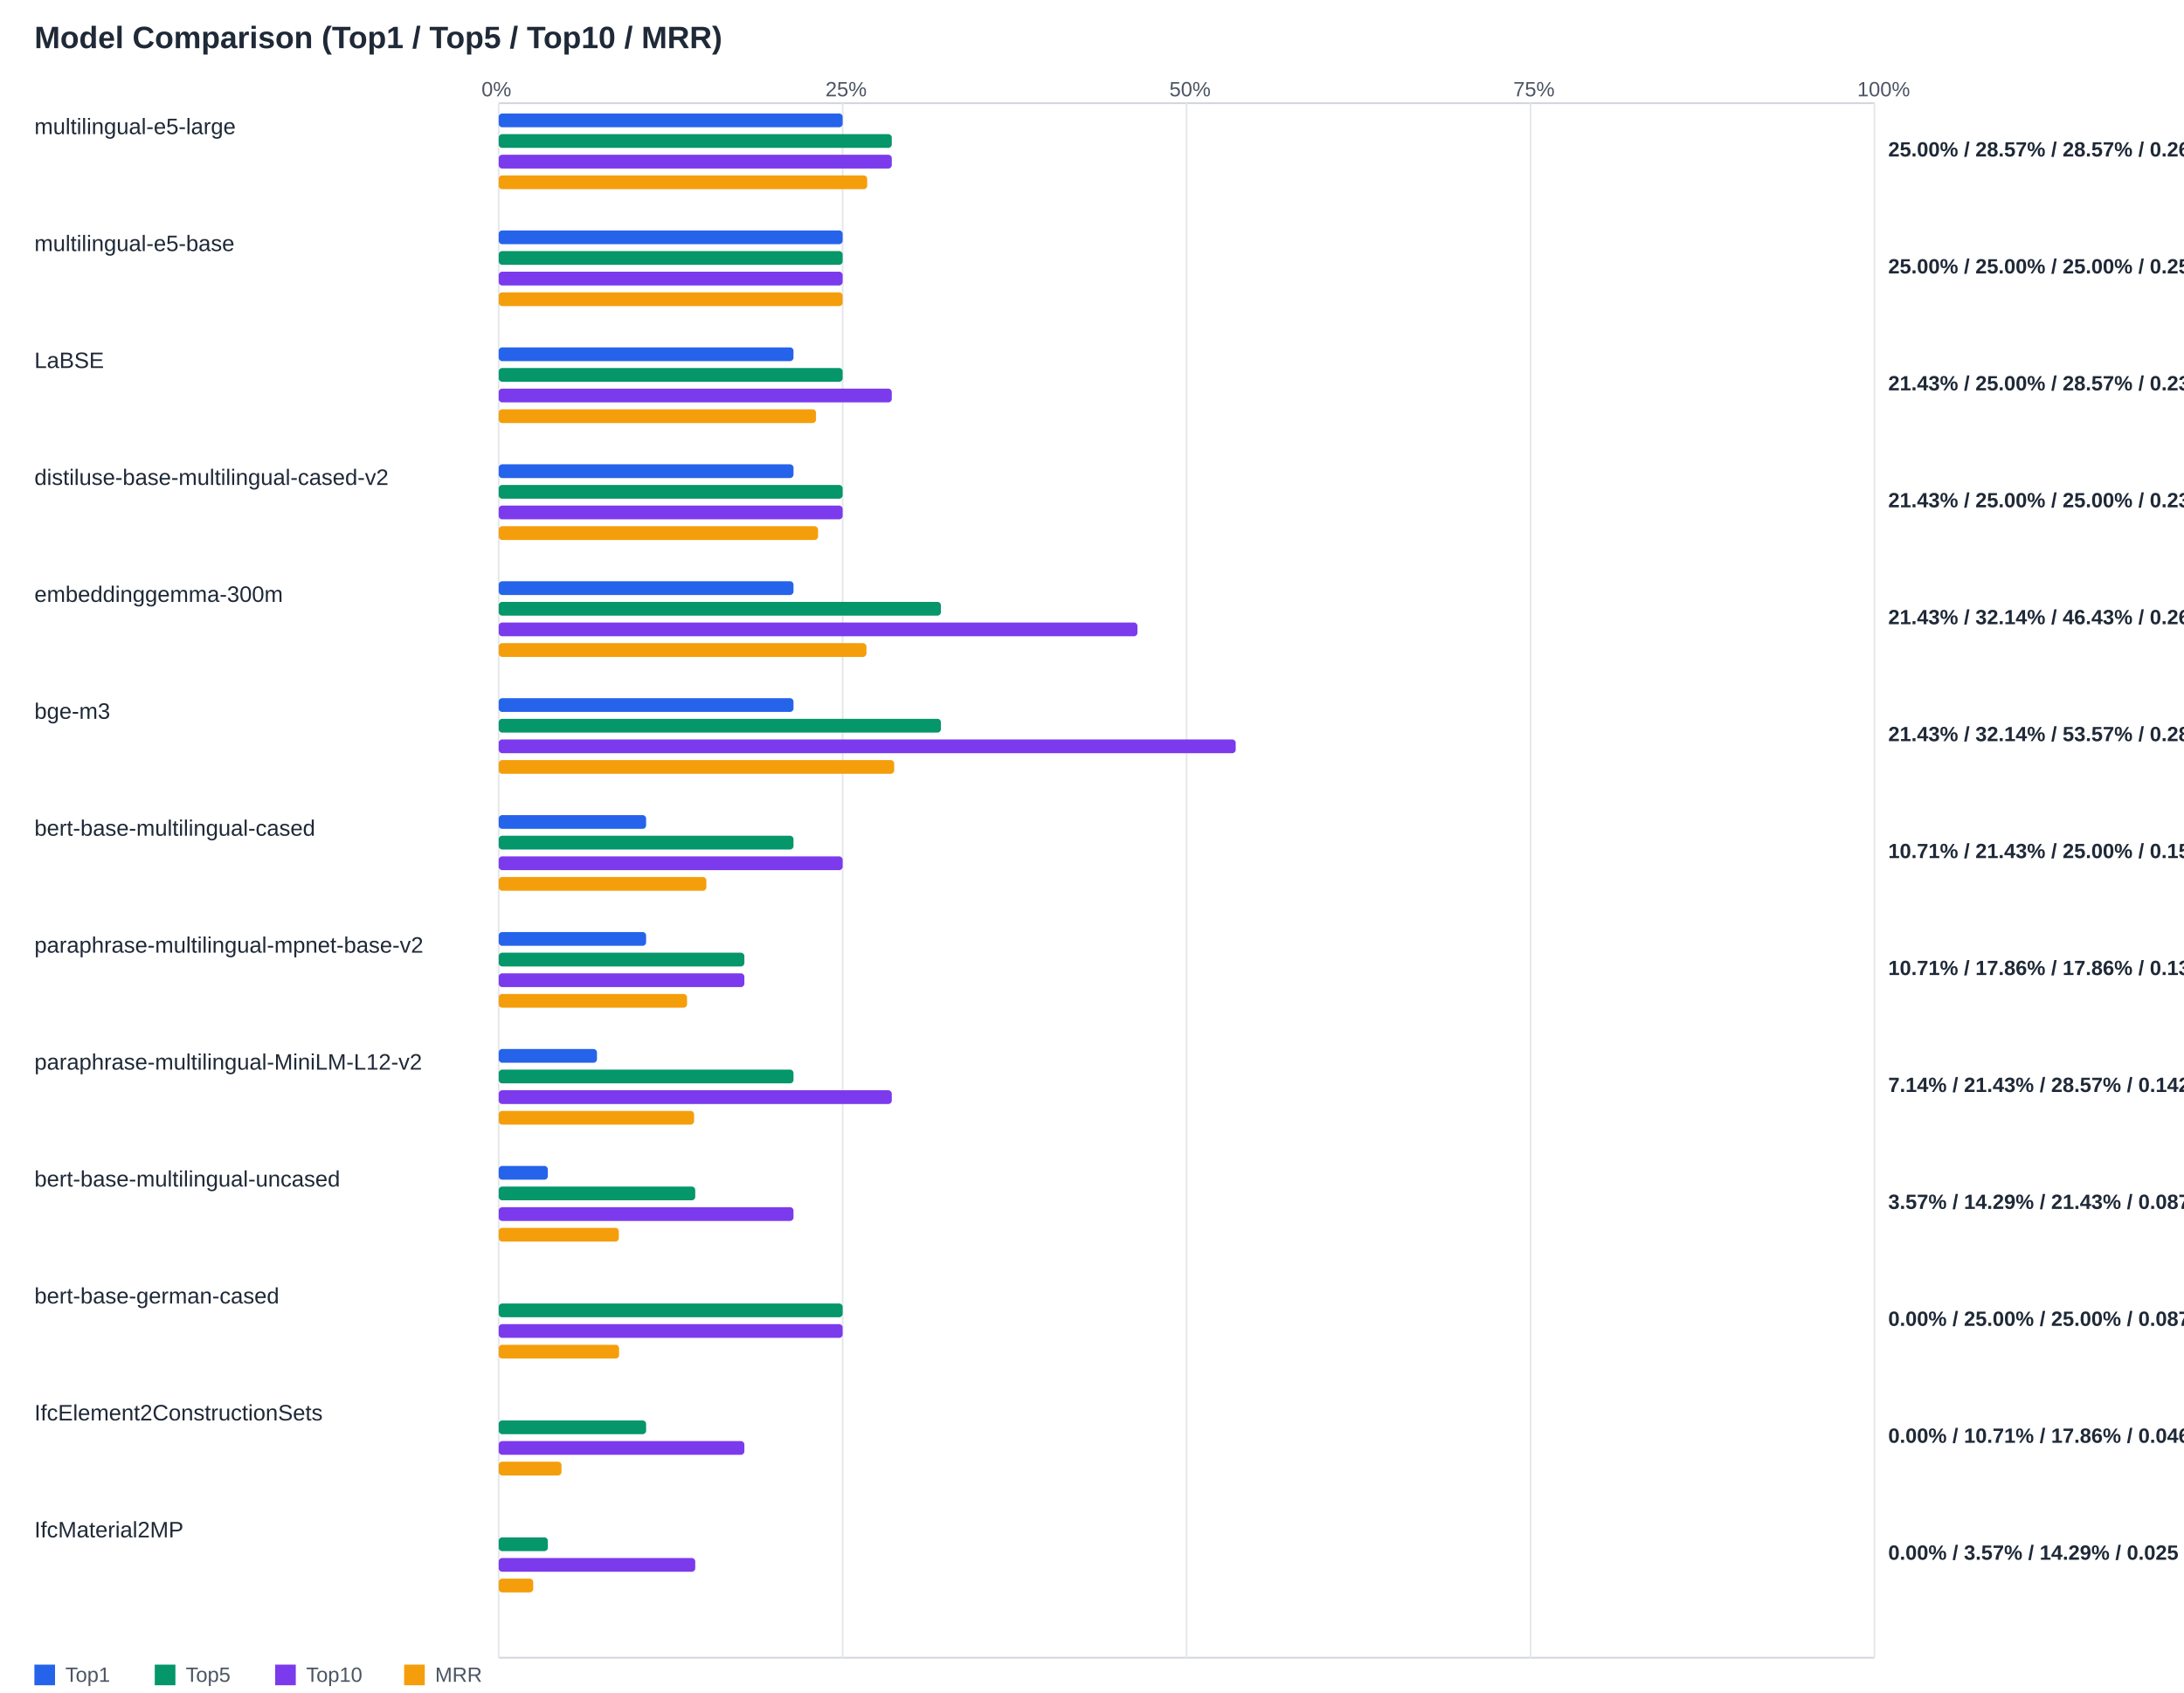
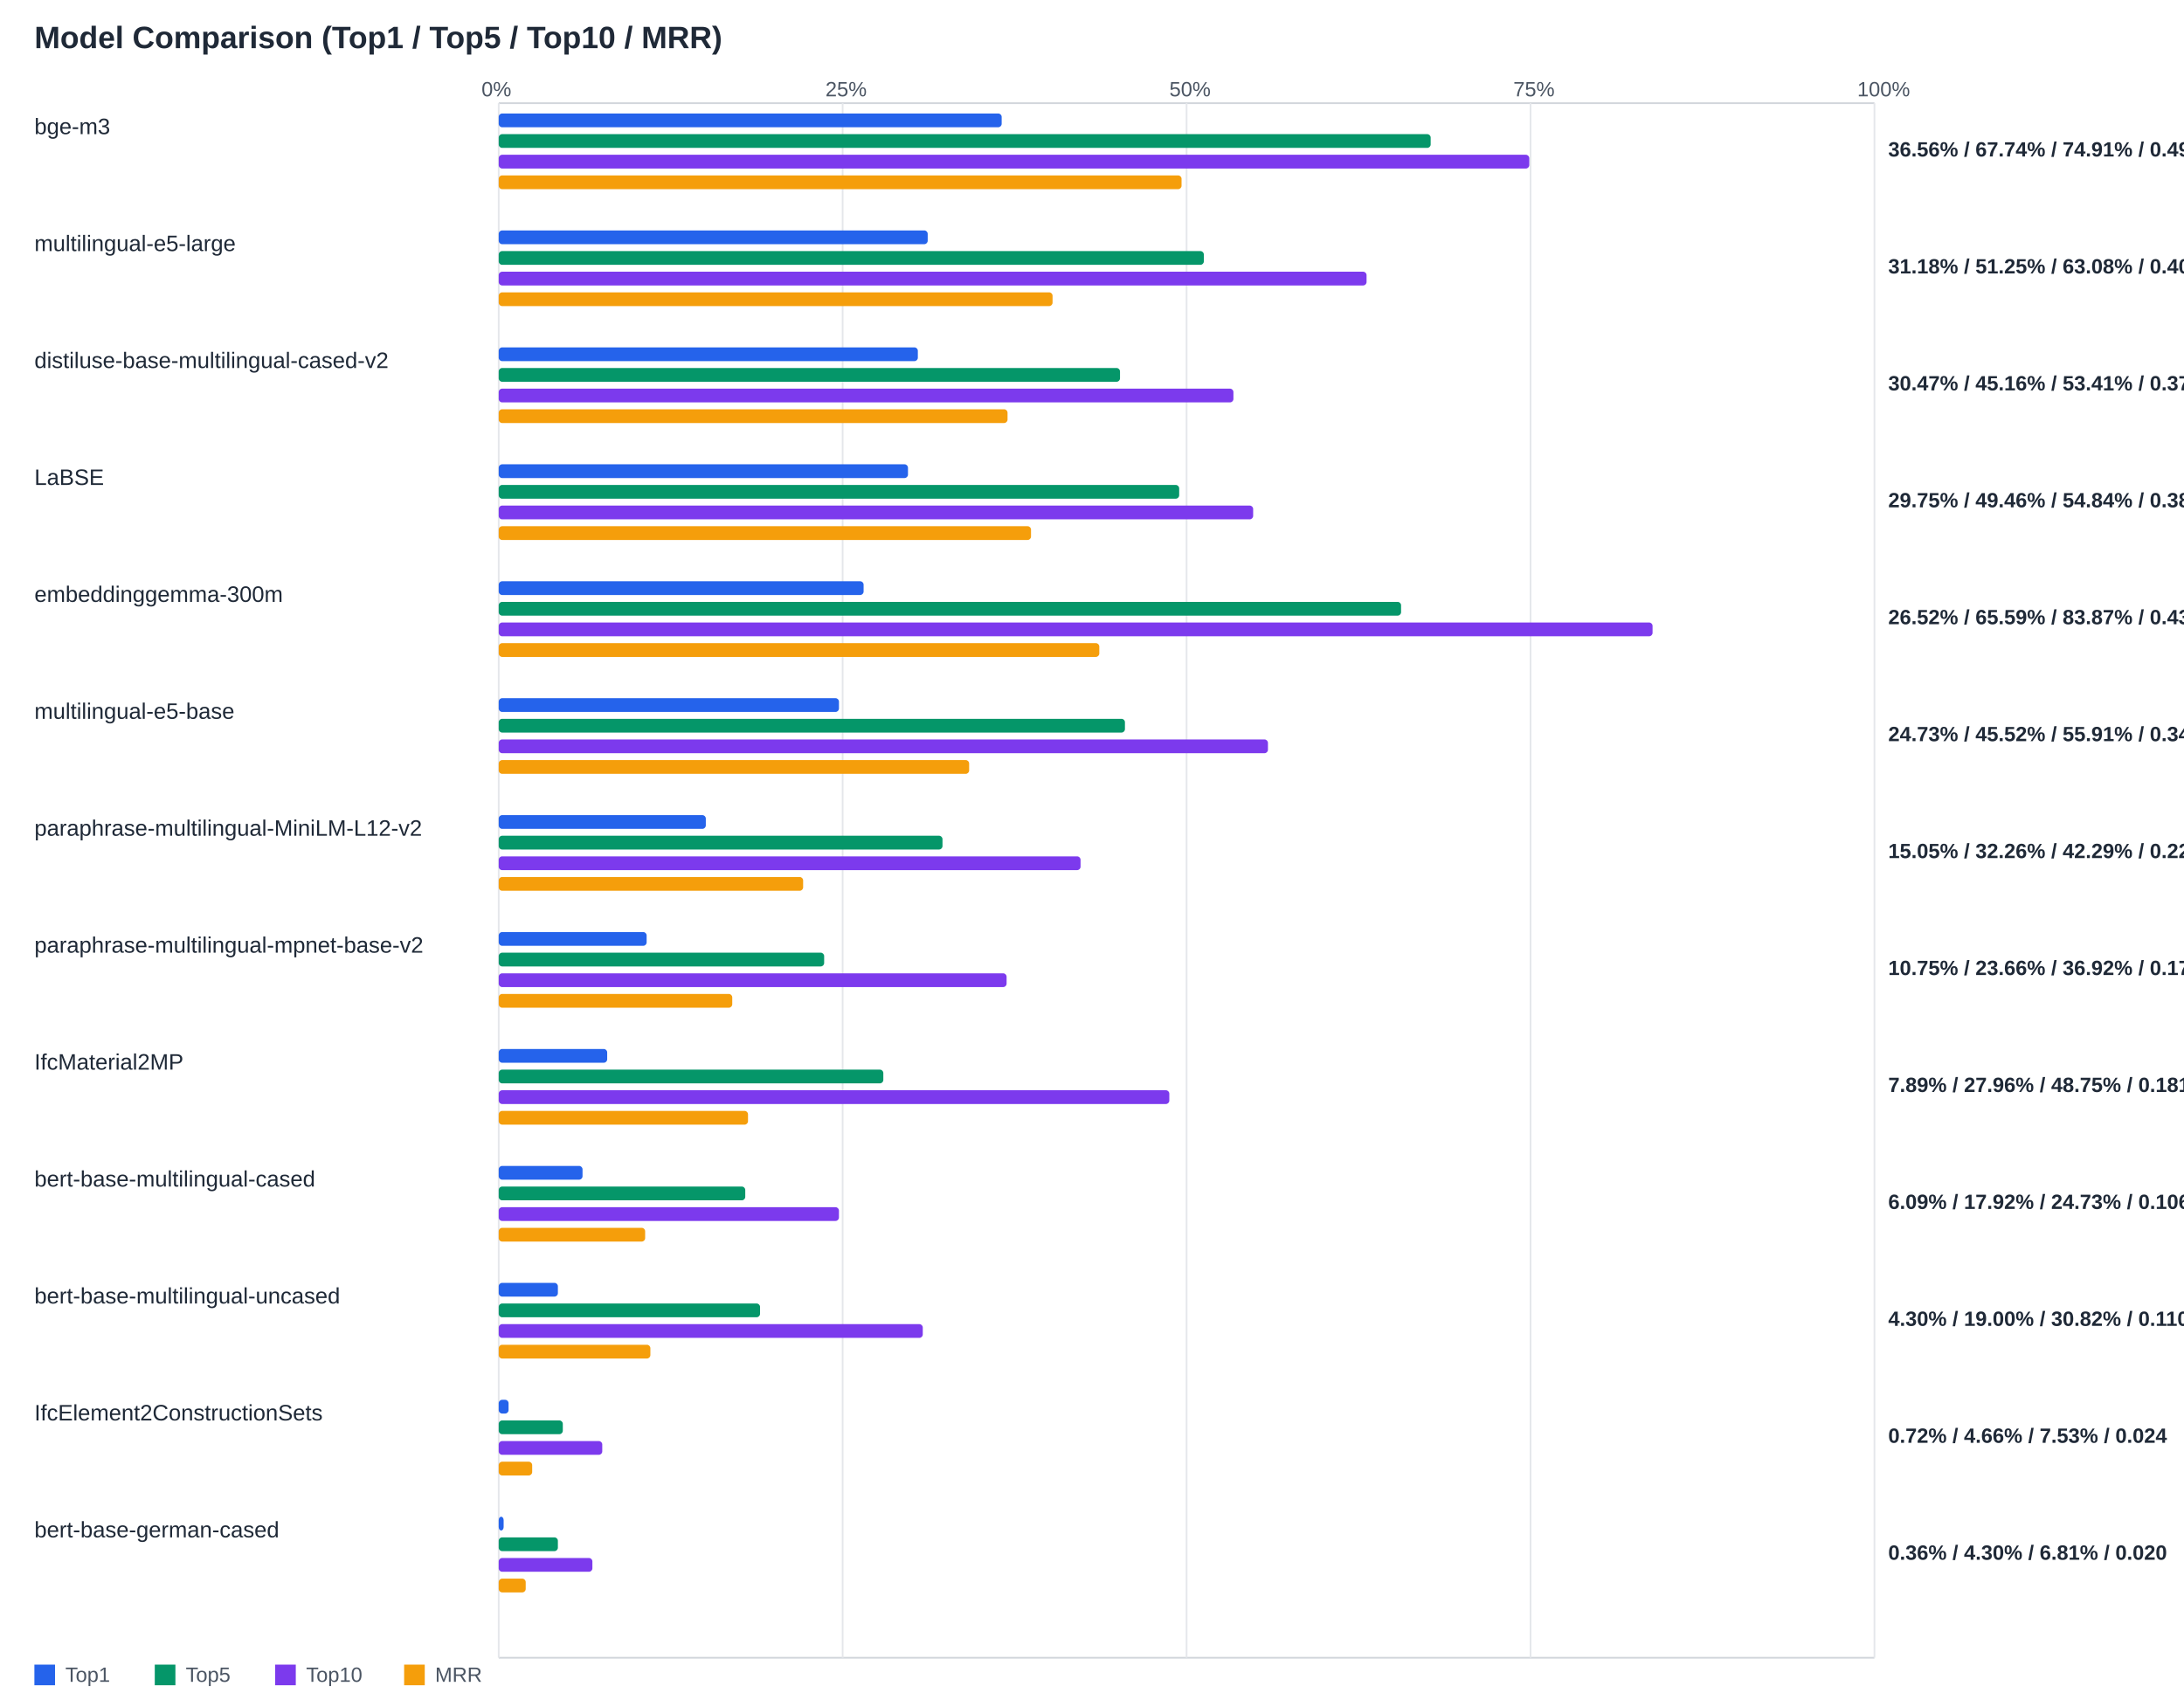
<svg xmlns="http://www.w3.org/2000/svg" width="1270" height="984" viewBox="0 0 1270 984">
  <style>text { font-family: Arial, sans-serif; fill: #1f2937; } .label { font-size: 13px; } .title { font-size: 18px; font-weight: bold; } .axis { font-size: 12px; fill: #4b5563; } .value { font-size: 12px; font-weight: bold; }</style>
  <text x="20" y="28" class="title">Model Comparison (Top1 / Top5 / Top10 / MRR)</text>
  <line x1="290" y1="60" x2="1090" y2="60" stroke="#d1d5db" stroke-width="1" />
  <line x1="290" y1="964" x2="1090" y2="964" stroke="#d1d5db" stroke-width="1" />
  <line x1="290.0" y1="60" x2="290.0" y2="964" stroke="#e5e7eb" stroke-width="1" />
  <text x="280.0" y="56" class="axis">0%</text>
  <line x1="490.0" y1="60" x2="490.0" y2="964" stroke="#e5e7eb" stroke-width="1" />
  <text x="480.0" y="56" class="axis">25%</text>
  <line x1="690.0" y1="60" x2="690.0" y2="964" stroke="#e5e7eb" stroke-width="1" />
  <text x="680.0" y="56" class="axis">50%</text>
  <line x1="890.0" y1="60" x2="890.0" y2="964" stroke="#e5e7eb" stroke-width="1" />
  <text x="880.0" y="56" class="axis">75%</text>
  <line x1="1090.0" y1="60" x2="1090.0" y2="964" stroke="#e5e7eb" stroke-width="1" />
  <text x="1080.0" y="56" class="axis">100%</text>
  <rect x="20" y="968" width="12" height="12" fill="#2563eb" />
  <text x="38" y="978" class="axis">Top1</text>
  <rect x="90" y="968" width="12" height="12" fill="#059669" />
  <text x="108" y="978" class="axis">Top5</text>
  <rect x="160" y="968" width="12" height="12" fill="#7c3aed" />
  <text x="178" y="978" class="axis">Top10</text>
  <rect x="235" y="968" width="12" height="12" fill="#f59e0b" />
  <text x="253" y="978" class="axis">MRR</text>
-   <text x="20" y="78" class="label">multilingual-e5-large</text>
-   <rect x="290" y="66" width="200.0" height="8" fill="#2563eb" rx="2" />
-   <rect x="290" y="78" width="228.571" height="8" fill="#059669" rx="2" />
-   <rect x="290" y="90" width="228.571" height="8" fill="#7c3aed" rx="2" />
-   <rect x="290" y="102" width="214.286" height="8" fill="#f59e0b" rx="2" />
-   <text x="1098" y="91" class="value">25.00% / 28.57% / 28.57% / 0.268</text>
-   <text x="20" y="146" class="label">multilingual-e5-base</text>
-   <rect x="290" y="134" width="200.0" height="8" fill="#2563eb" rx="2" />
-   <rect x="290" y="146" width="200.0" height="8" fill="#059669" rx="2" />
-   <rect x="290" y="158" width="200.0" height="8" fill="#7c3aed" rx="2" />
-   <rect x="290" y="170" width="200.0" height="8" fill="#f59e0b" rx="2" />
-   <text x="1098" y="159" class="value">25.00% / 25.00% / 25.00% / 0.250</text>
-   <text x="20" y="214" class="label">LaBSE</text>
-   <rect x="290" y="202" width="171.429" height="8" fill="#2563eb" rx="2" />
-   <rect x="290" y="214" width="200.0" height="8" fill="#059669" rx="2" />
-   <rect x="290" y="226" width="228.571" height="8" fill="#7c3aed" rx="2" />
-   <rect x="290" y="238" width="184.524" height="8" fill="#f59e0b" rx="2" />
-   <text x="1098" y="227" class="value">21.43% / 25.00% / 28.57% / 0.231</text>
-   <text x="20" y="282" class="label">distiluse-base-multilingual-cased-v2</text>
-   <rect x="290" y="270" width="171.429" height="8" fill="#2563eb" rx="2" />
-   <rect x="290" y="282" width="200.0" height="8" fill="#059669" rx="2" />
-   <rect x="290" y="294" width="200.0" height="8" fill="#7c3aed" rx="2" />
-   <rect x="290" y="306" width="185.714" height="8" fill="#f59e0b" rx="2" />
-   <text x="1098" y="295" class="value">21.43% / 25.00% / 25.00% / 0.232</text>
+   <text x="20" y="78" class="label">bge-m3</text>
+   <rect x="290" y="66" width="292.473" height="8" fill="#2563eb" rx="2" />
+   <rect x="290" y="78" width="541.935" height="8" fill="#059669" rx="2" />
+   <rect x="290" y="90" width="599.283" height="8" fill="#7c3aed" rx="2" />
+   <rect x="290" y="102" width="397.078" height="8" fill="#f59e0b" rx="2" />
+   <text x="1098" y="91" class="value">36.56% / 67.74% / 74.91% / 0.496</text>
+   <text x="20" y="146" class="label">multilingual-e5-large</text>
+   <rect x="290" y="134" width="249.462" height="8" fill="#2563eb" rx="2" />
+   <rect x="290" y="146" width="410.036" height="8" fill="#059669" rx="2" />
+   <rect x="290" y="158" width="504.659" height="8" fill="#7c3aed" rx="2" />
+   <rect x="290" y="170" width="322.064" height="8" fill="#f59e0b" rx="2" />
+   <text x="1098" y="159" class="value">31.18% / 51.25% / 63.08% / 0.403</text>
+   <text x="20" y="214" class="label">distiluse-base-multilingual-cased-v2</text>
+   <rect x="290" y="202" width="243.727" height="8" fill="#2563eb" rx="2" />
+   <rect x="290" y="214" width="361.29" height="8" fill="#059669" rx="2" />
+   <rect x="290" y="226" width="427.24" height="8" fill="#7c3aed" rx="2" />
+   <rect x="290" y="238" width="295.886" height="8" fill="#f59e0b" rx="2" />
+   <text x="1098" y="227" class="value">30.47% / 45.16% / 53.41% / 0.370</text>
+   <text x="20" y="282" class="label">LaBSE</text>
+   <rect x="290" y="270" width="237.993" height="8" fill="#2563eb" rx="2" />
+   <rect x="290" y="282" width="395.699" height="8" fill="#059669" rx="2" />
+   <rect x="290" y="294" width="438.71" height="8" fill="#7c3aed" rx="2" />
+   <rect x="290" y="306" width="309.536" height="8" fill="#f59e0b" rx="2" />
+   <text x="1098" y="295" class="value">29.75% / 49.46% / 54.84% / 0.387</text>
  <text x="20" y="350" class="label">embeddinggemma-300m</text>
-   <rect x="290" y="338" width="171.429" height="8" fill="#2563eb" rx="2" />
-   <rect x="290" y="350" width="257.143" height="8" fill="#059669" rx="2" />
-   <rect x="290" y="362" width="371.429" height="8" fill="#7c3aed" rx="2" />
-   <rect x="290" y="374" width="213.843" height="8" fill="#f59e0b" rx="2" />
-   <text x="1098" y="363" class="value">21.43% / 32.14% / 46.43% / 0.267</text>
-   <text x="20" y="418" class="label">bge-m3</text>
-   <rect x="290" y="406" width="171.429" height="8" fill="#2563eb" rx="2" />
-   <rect x="290" y="418" width="257.143" height="8" fill="#059669" rx="2" />
-   <rect x="290" y="430" width="428.571" height="8" fill="#7c3aed" rx="2" />
-   <rect x="290" y="442" width="229.989" height="8" fill="#f59e0b" rx="2" />
-   <text x="1098" y="431" class="value">21.43% / 32.14% / 53.57% / 0.287</text>
-   <text x="20" y="486" class="label">bert-base-multilingual-cased</text>
-   <rect x="290" y="474" width="85.714" height="8" fill="#2563eb" rx="2" />
-   <rect x="290" y="486" width="171.429" height="8" fill="#059669" rx="2" />
-   <rect x="290" y="498" width="200.0" height="8" fill="#7c3aed" rx="2" />
-   <rect x="290" y="510" width="120.748" height="8" fill="#f59e0b" rx="2" />
-   <text x="1098" y="499" class="value">10.71% / 21.43% / 25.00% / 0.151</text>
+   <rect x="290" y="338" width="212.186" height="8" fill="#2563eb" rx="2" />
+   <rect x="290" y="350" width="524.731" height="8" fill="#059669" rx="2" />
+   <rect x="290" y="362" width="670.968" height="8" fill="#7c3aed" rx="2" />
+   <rect x="290" y="374" width="349.246" height="8" fill="#f59e0b" rx="2" />
+   <text x="1098" y="363" class="value">26.52% / 65.59% / 83.87% / 0.437</text>
+   <text x="20" y="418" class="label">multilingual-e5-base</text>
+   <rect x="290" y="406" width="197.85" height="8" fill="#2563eb" rx="2" />
+   <rect x="290" y="418" width="364.158" height="8" fill="#059669" rx="2" />
+   <rect x="290" y="430" width="447.312" height="8" fill="#7c3aed" rx="2" />
+   <rect x="290" y="442" width="273.556" height="8" fill="#f59e0b" rx="2" />
+   <text x="1098" y="431" class="value">24.73% / 45.52% / 55.91% / 0.342</text>
+   <text x="20" y="486" class="label">paraphrase-multilingual-MiniLM-L12-v2</text>
+   <rect x="290" y="474" width="120.43" height="8" fill="#2563eb" rx="2" />
+   <rect x="290" y="486" width="258.065" height="8" fill="#059669" rx="2" />
+   <rect x="290" y="498" width="338.351" height="8" fill="#7c3aed" rx="2" />
+   <rect x="290" y="510" width="177.021" height="8" fill="#f59e0b" rx="2" />
+   <text x="1098" y="499" class="value">15.05% / 32.26% / 42.29% / 0.221</text>
  <text x="20" y="554" class="label">paraphrase-multilingual-mpnet-base-v2</text>
-   <rect x="290" y="542" width="85.714" height="8" fill="#2563eb" rx="2" />
-   <rect x="290" y="554" width="142.857" height="8" fill="#059669" rx="2" />
-   <rect x="290" y="566" width="142.857" height="8" fill="#7c3aed" rx="2" />
-   <rect x="290" y="578" width="109.524" height="8" fill="#f59e0b" rx="2" />
-   <text x="1098" y="567" class="value">10.71% / 17.86% / 17.86% / 0.137</text>
-   <text x="20" y="622" class="label">paraphrase-multilingual-MiniLM-L12-v2</text>
-   <rect x="290" y="610" width="57.143" height="8" fill="#2563eb" rx="2" />
-   <rect x="290" y="622" width="171.429" height="8" fill="#059669" rx="2" />
-   <rect x="290" y="634" width="228.571" height="8" fill="#7c3aed" rx="2" />
-   <rect x="290" y="646" width="113.606" height="8" fill="#f59e0b" rx="2" />
-   <text x="1098" y="635" class="value">7.14% / 21.43% / 28.57% / 0.142</text>
-   <text x="20" y="690" class="label">bert-base-multilingual-uncased</text>
-   <rect x="290" y="678" width="28.571" height="8" fill="#2563eb" rx="2" />
-   <rect x="290" y="690" width="114.286" height="8" fill="#059669" rx="2" />
-   <rect x="290" y="702" width="171.429" height="8" fill="#7c3aed" rx="2" />
-   <rect x="290" y="714" width="69.842" height="8" fill="#f59e0b" rx="2" />
-   <text x="1098" y="703" class="value">3.57% / 14.29% / 21.43% / 0.087</text>
-   <text x="20" y="758" class="label">bert-base-german-cased</text>
-   <rect x="290" y="746" width="0.0" height="8" fill="#2563eb" rx="2" />
-   <rect x="290" y="758" width="200.0" height="8" fill="#059669" rx="2" />
-   <rect x="290" y="770" width="200.0" height="8" fill="#7c3aed" rx="2" />
-   <rect x="290" y="782" width="70.0" height="8" fill="#f59e0b" rx="2" />
-   <text x="1098" y="771" class="value">0.00% / 25.00% / 25.00% / 0.087</text>
+   <rect x="290" y="542" width="86.022" height="8" fill="#2563eb" rx="2" />
+   <rect x="290" y="554" width="189.247" height="8" fill="#059669" rx="2" />
+   <rect x="290" y="566" width="295.341" height="8" fill="#7c3aed" rx="2" />
+   <rect x="290" y="578" width="135.802" height="8" fill="#f59e0b" rx="2" />
+   <text x="1098" y="567" class="value">10.75% / 23.66% / 36.92% / 0.170</text>
+   <text x="20" y="622" class="label">IfcMaterial2MP</text>
+   <rect x="290" y="610" width="63.082" height="8" fill="#2563eb" rx="2" />
+   <rect x="290" y="622" width="223.656" height="8" fill="#059669" rx="2" />
+   <rect x="290" y="634" width="389.964" height="8" fill="#7c3aed" rx="2" />
+   <rect x="290" y="646" width="144.97" height="8" fill="#f59e0b" rx="2" />
+   <text x="1098" y="635" class="value">7.89% / 27.96% / 48.75% / 0.181</text>
+   <text x="20" y="690" class="label">bert-base-multilingual-cased</text>
+   <rect x="290" y="678" width="48.746" height="8" fill="#2563eb" rx="2" />
+   <rect x="290" y="690" width="143.369" height="8" fill="#059669" rx="2" />
+   <rect x="290" y="702" width="197.85" height="8" fill="#7c3aed" rx="2" />
+   <rect x="290" y="714" width="85.152" height="8" fill="#f59e0b" rx="2" />
+   <text x="1098" y="703" class="value">6.09% / 17.92% / 24.73% / 0.106</text>
+   <text x="20" y="758" class="label">bert-base-multilingual-uncased</text>
+   <rect x="290" y="746" width="34.409" height="8" fill="#2563eb" rx="2" />
+   <rect x="290" y="758" width="151.971" height="8" fill="#059669" rx="2" />
+   <rect x="290" y="770" width="246.595" height="8" fill="#7c3aed" rx="2" />
+   <rect x="290" y="782" width="88.196" height="8" fill="#f59e0b" rx="2" />
+   <text x="1098" y="771" class="value">4.30% / 19.00% / 30.82% / 0.110</text>
  <text x="20" y="826" class="label">IfcElement2ConstructionSets</text>
-   <rect x="290" y="814" width="0.0" height="8" fill="#2563eb" rx="2" />
-   <rect x="290" y="826" width="85.714" height="8" fill="#059669" rx="2" />
-   <rect x="290" y="838" width="142.857" height="8" fill="#7c3aed" rx="2" />
-   <rect x="290" y="850" width="36.508" height="8" fill="#f59e0b" rx="2" />
-   <text x="1098" y="839" class="value">0.00% / 10.71% / 17.86% / 0.046</text>
-   <text x="20" y="894" class="label">IfcMaterial2MP</text>
-   <rect x="290" y="882" width="0.0" height="8" fill="#2563eb" rx="2" />
-   <rect x="290" y="894" width="28.571" height="8" fill="#059669" rx="2" />
-   <rect x="290" y="906" width="114.286" height="8" fill="#7c3aed" rx="2" />
-   <rect x="290" y="918" width="20.068" height="8" fill="#f59e0b" rx="2" />
-   <text x="1098" y="907" class="value">0.00% / 3.57% / 14.29% / 0.025</text>
+   <rect x="290" y="814" width="5.734" height="8" fill="#2563eb" rx="2" />
+   <rect x="290" y="826" width="37.276" height="8" fill="#059669" rx="2" />
+   <rect x="290" y="838" width="60.215" height="8" fill="#7c3aed" rx="2" />
+   <rect x="290" y="850" width="19.462" height="8" fill="#f59e0b" rx="2" />
+   <text x="1098" y="839" class="value">0.72% / 4.66% / 7.53% / 0.024</text>
+   <text x="20" y="894" class="label">bert-base-german-cased</text>
+   <rect x="290" y="882" width="2.867" height="8" fill="#2563eb" rx="2" />
+   <rect x="290" y="894" width="34.409" height="8" fill="#059669" rx="2" />
+   <rect x="290" y="906" width="54.48" height="8" fill="#7c3aed" rx="2" />
+   <rect x="290" y="918" width="15.697" height="8" fill="#f59e0b" rx="2" />
+   <text x="1098" y="907" class="value">0.36% / 4.30% / 6.81% / 0.020</text>
</svg>
